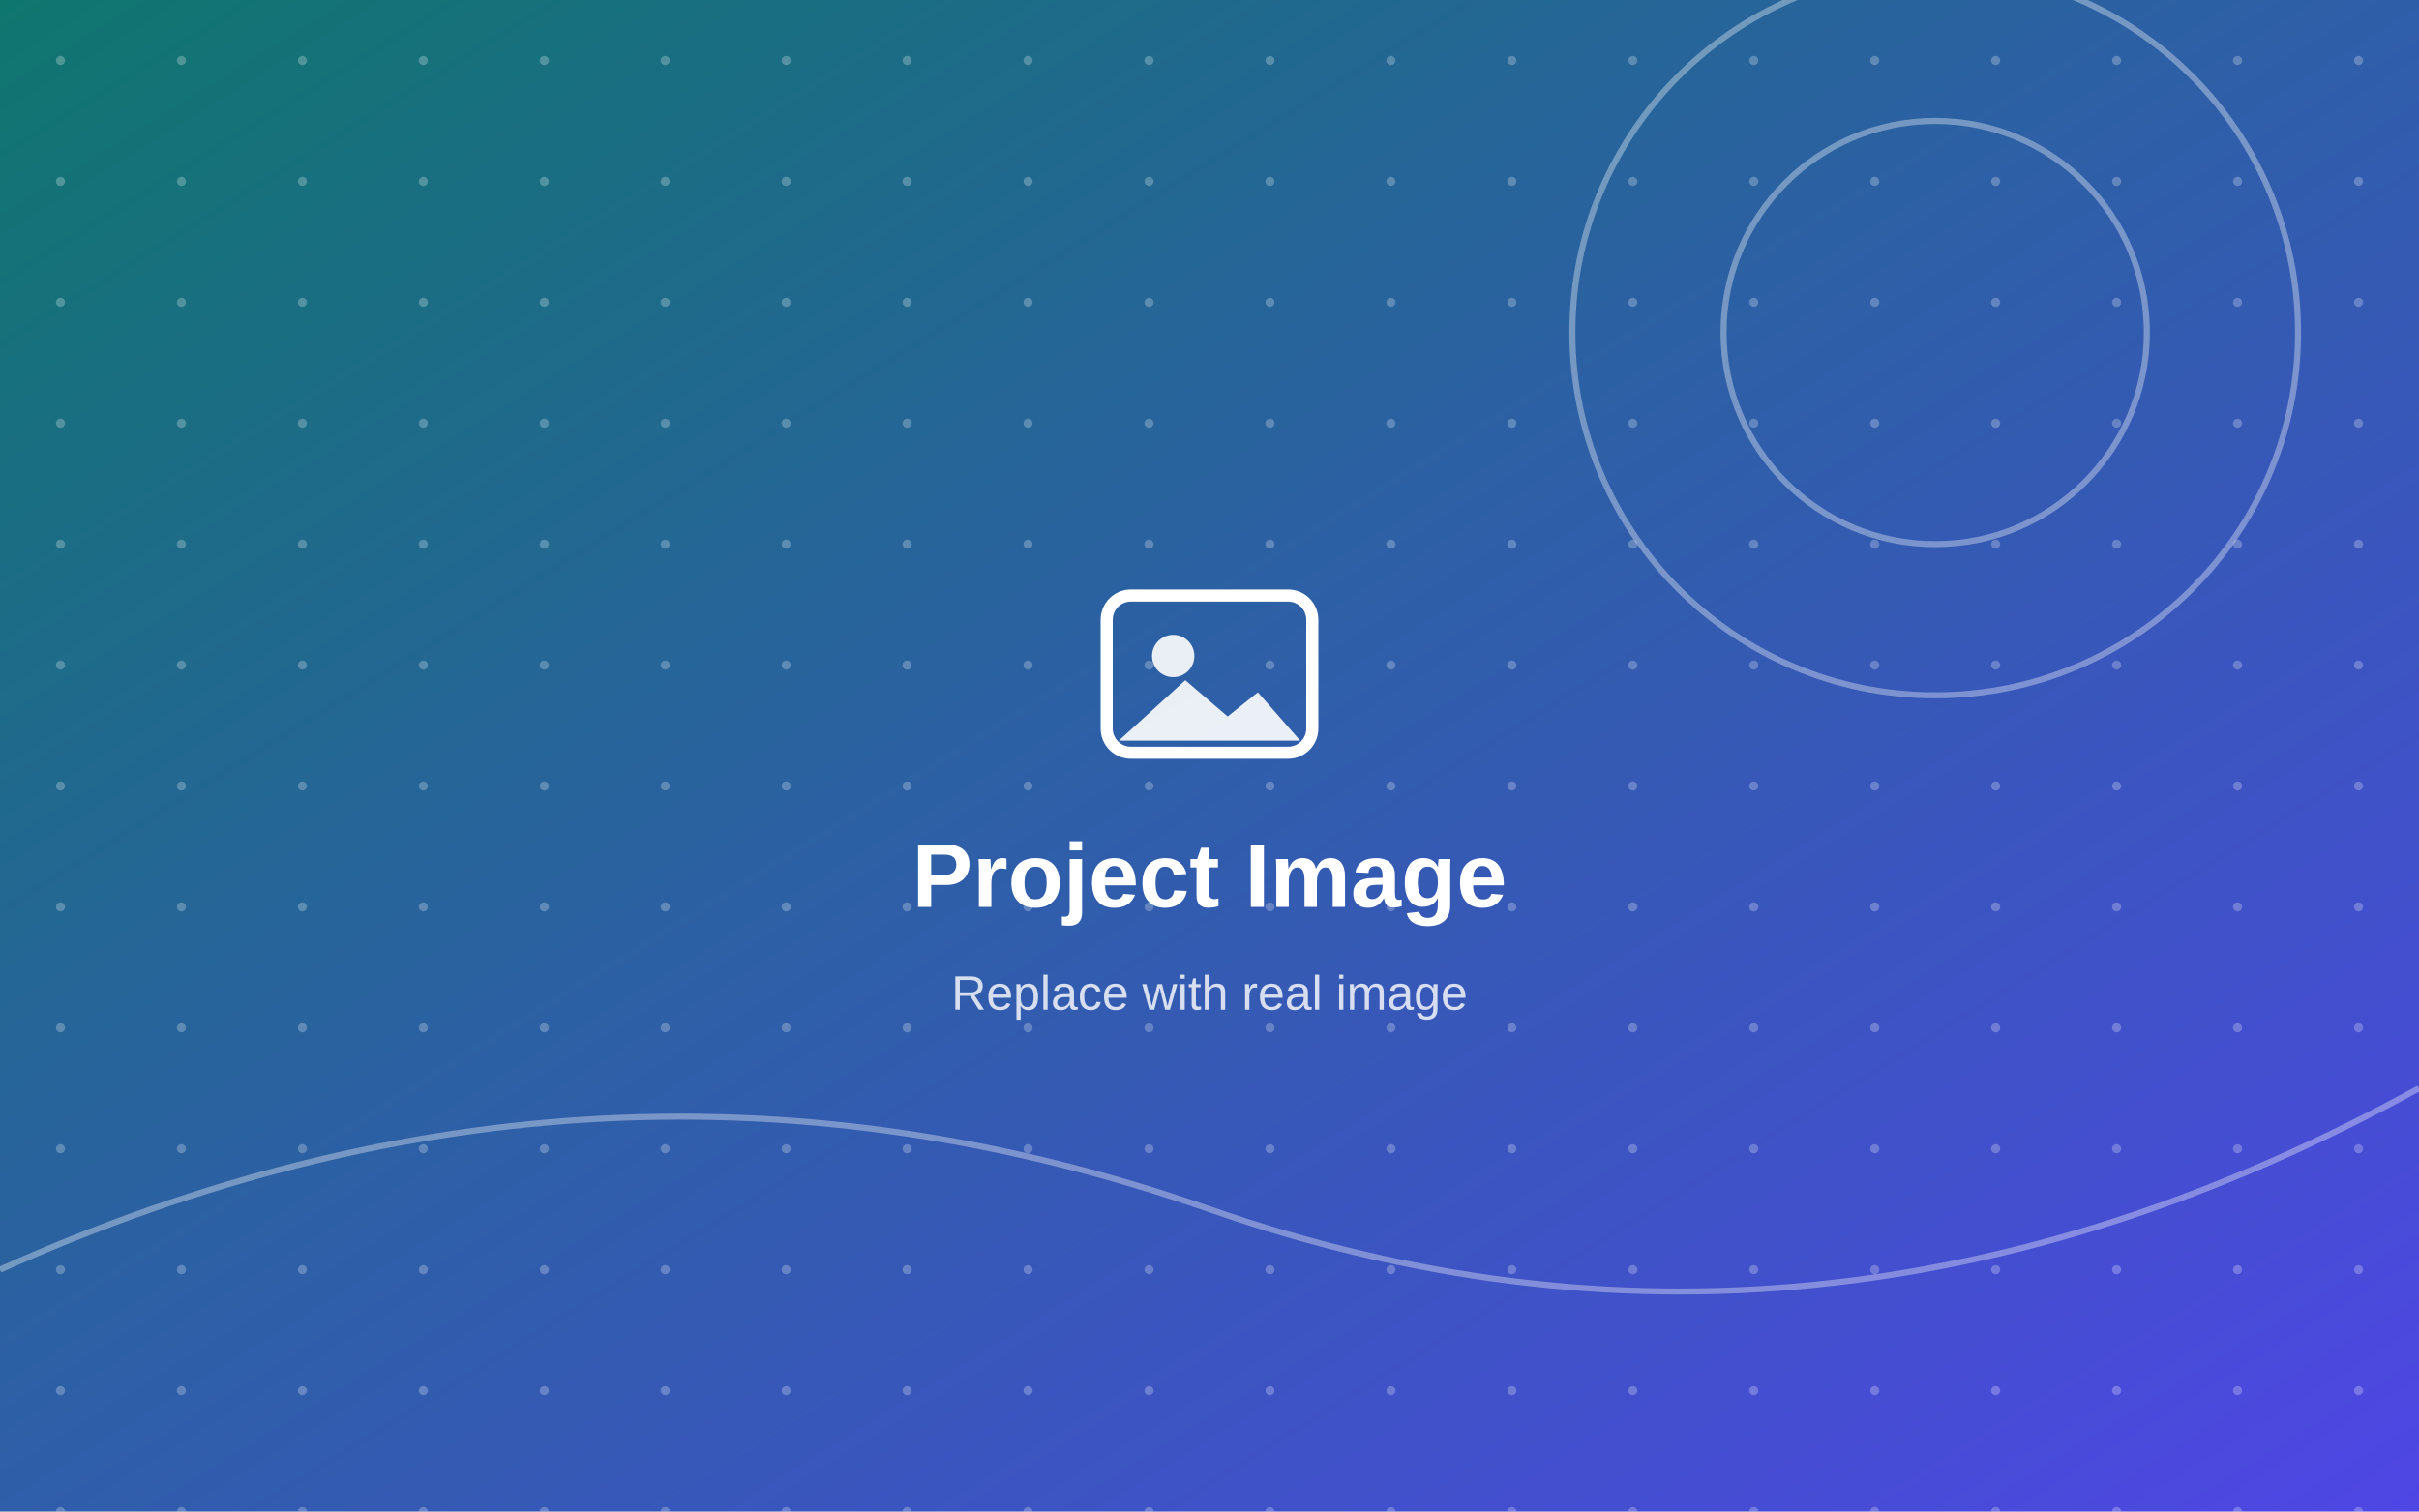
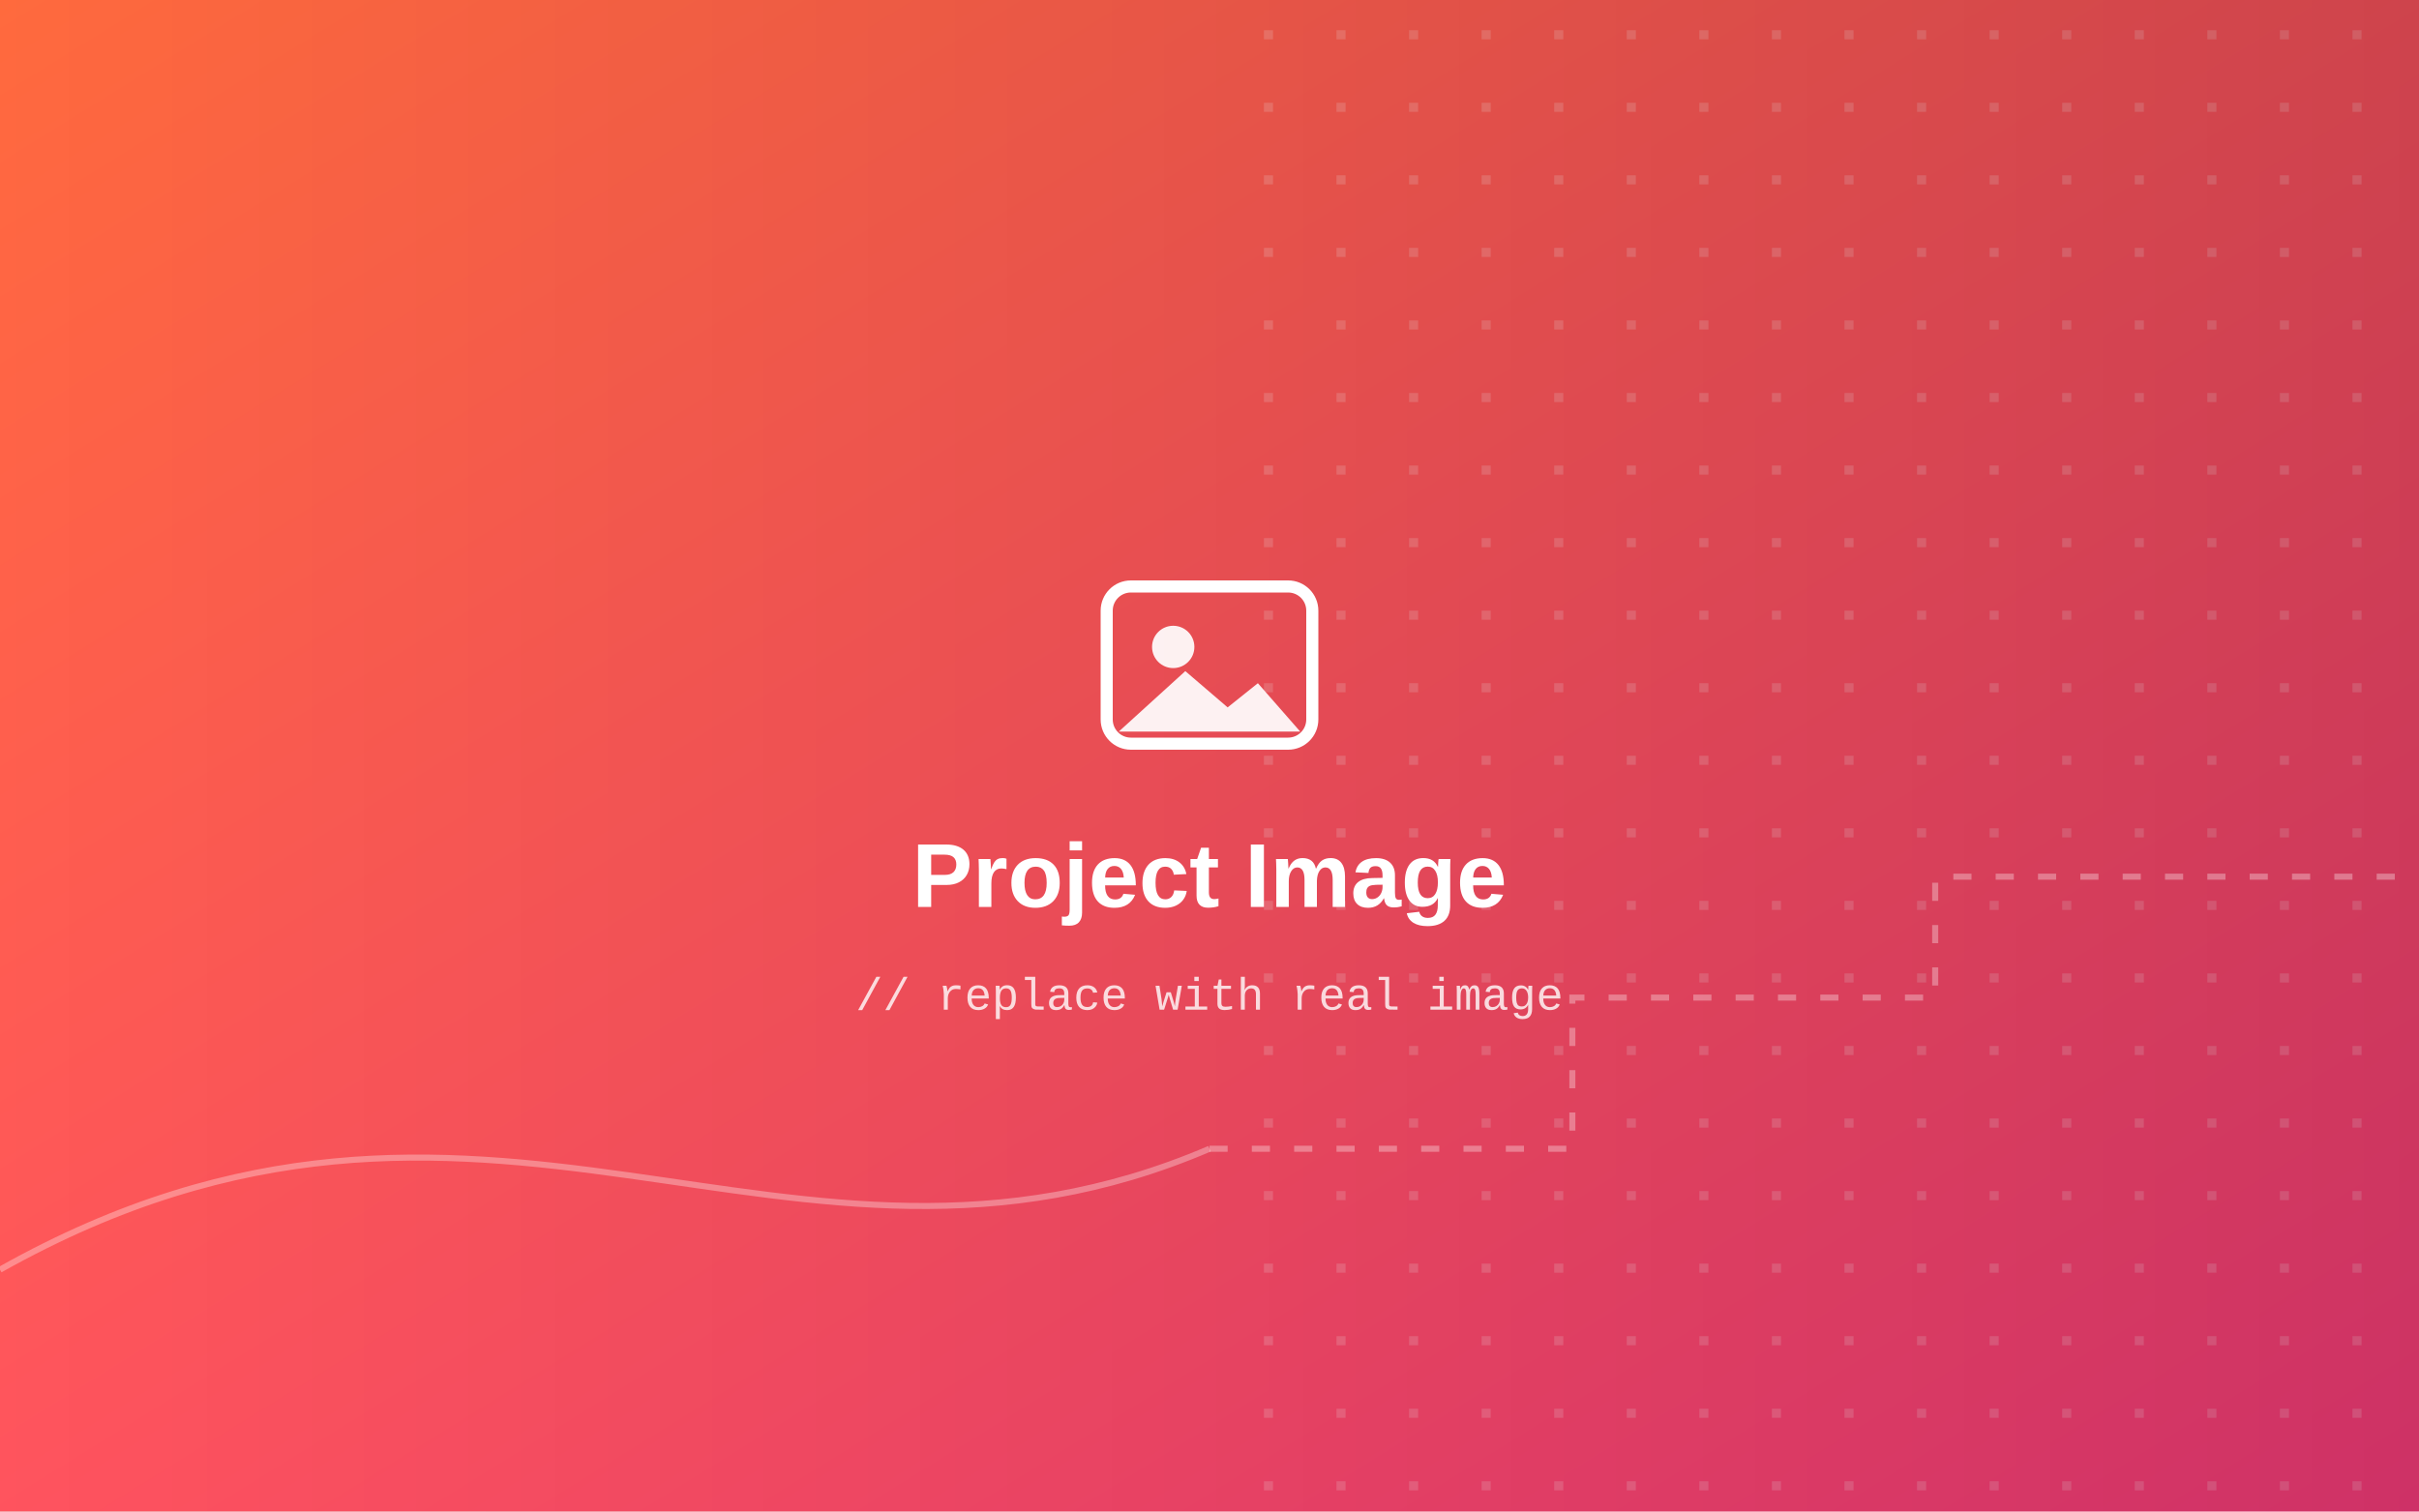
<svg xmlns="http://www.w3.org/2000/svg" viewBox="0 0 800 500" preserveAspectRatio="xMidYMid slice">
  <defs>
    <linearGradient id="g" x1="0" y1="0" x2="1" y2="1">
-       <stop offset="0" stop-color="#0f766e" />
-       <stop offset="1" stop-color="#4f46e5" />
+       <stop offset="0" stop-color="#ff6a3d" />
+       <stop offset="1" stop-color="#ff3d7f" />
    </linearGradient>
-     <pattern id="p" width="40" height="40" patternUnits="userSpaceOnUse">
-       <circle cx="20" cy="20" r="1.5" fill="#fff" opacity=".25" />
+     <pattern id="p" width="24" height="24" patternUnits="userSpaceOnUse">
+       <rect x="10" y="10" width="3" height="3" fill="#fff" opacity=".18" />
    </pattern>
+     <linearGradient id="f" x1="0" y1="0" x2="1" y2="0">
+       <stop offset="0" stop-color="#000" stop-opacity="0" />
+       <stop offset="1" stop-color="#000" stop-opacity=".55" />
+     </linearGradient>
  </defs>
  <rect width="800" height="500" fill="url(#g)" />
-   <rect width="800" height="500" fill="url(#p)" />
-   <g fill="none" stroke="#fff" stroke-opacity=".35" stroke-width="2">
-     <circle cx="640" cy="110" r="70" />
-     <circle cx="640" cy="110" r="120" />
-     <path d="M0 420 Q200 330 400 400 T800 360" />
+   <rect x="400" width="400" height="500" fill="url(#p)" />
+   <rect width="800" height="500" fill="url(#f)" opacity=".35" />
+   <g fill="none" stroke="#fff" stroke-opacity=".32" stroke-width="2">
+     <path d="M0 420 C 160 330, 260 440, 400 380" />
+     <path d="M400 380 H 520 V 330 H 640 V 290 H 800" stroke-dasharray="6 8" />
  </g>
-   <g transform="translate(400 225)" fill="#fff" fill-opacity=".9">
+   <g transform="translate(400 222)" fill="#fff" fill-opacity=".92">
    <rect x="-34" y="-28" width="68" height="52" rx="8" fill="none" stroke="#fff" stroke-width="4" />
    <circle cx="-12" cy="-8" r="7" />
    <path d="M-30 20 L-8 0 L6 12 L16 4 L30 20 Z" />
  </g>
  <text x="400" y="300" text-anchor="middle" font-family="Arial, sans-serif" font-size="30" font-weight="700" fill="#fff">Project Image</text>
-   <text x="400" y="334" text-anchor="middle" font-family="Arial, sans-serif" font-size="16" fill="#fff" fill-opacity=".8">Replace with real image</text>
+   <text x="400" y="334" text-anchor="middle" font-family="Courier New, monospace" font-size="15" fill="#fff" fill-opacity=".8">// replace with real image</text>
</svg>
